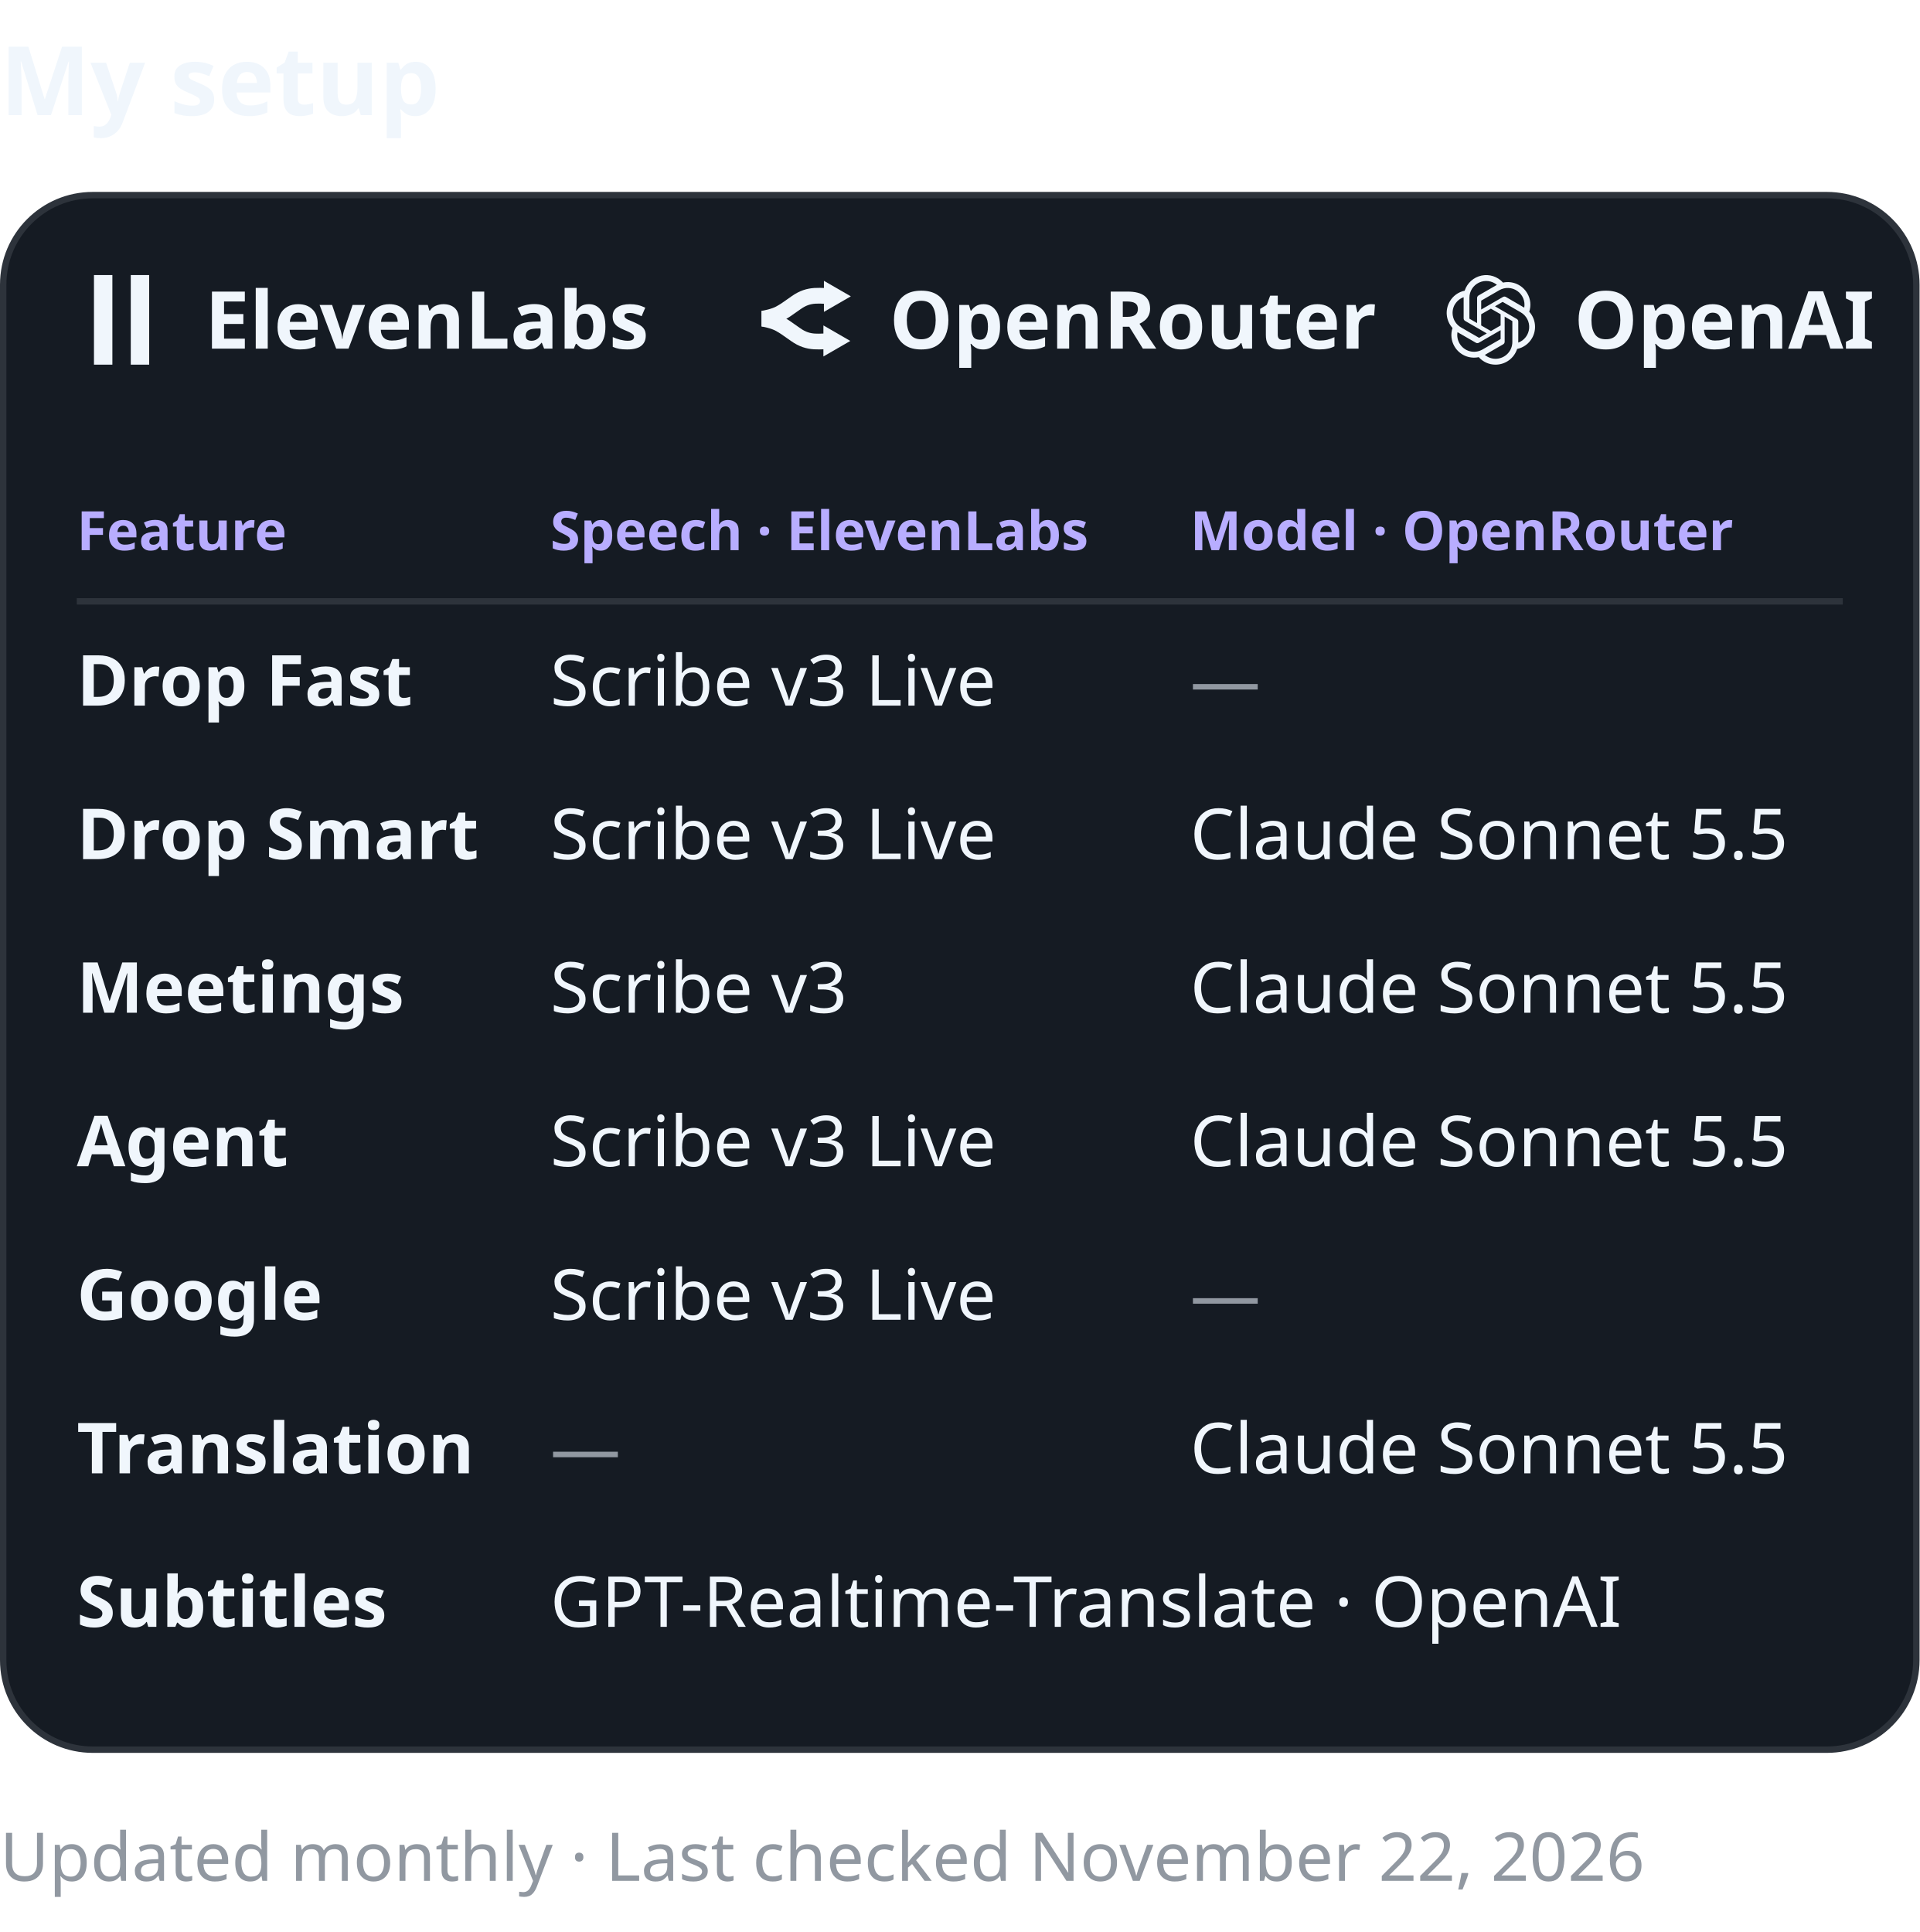
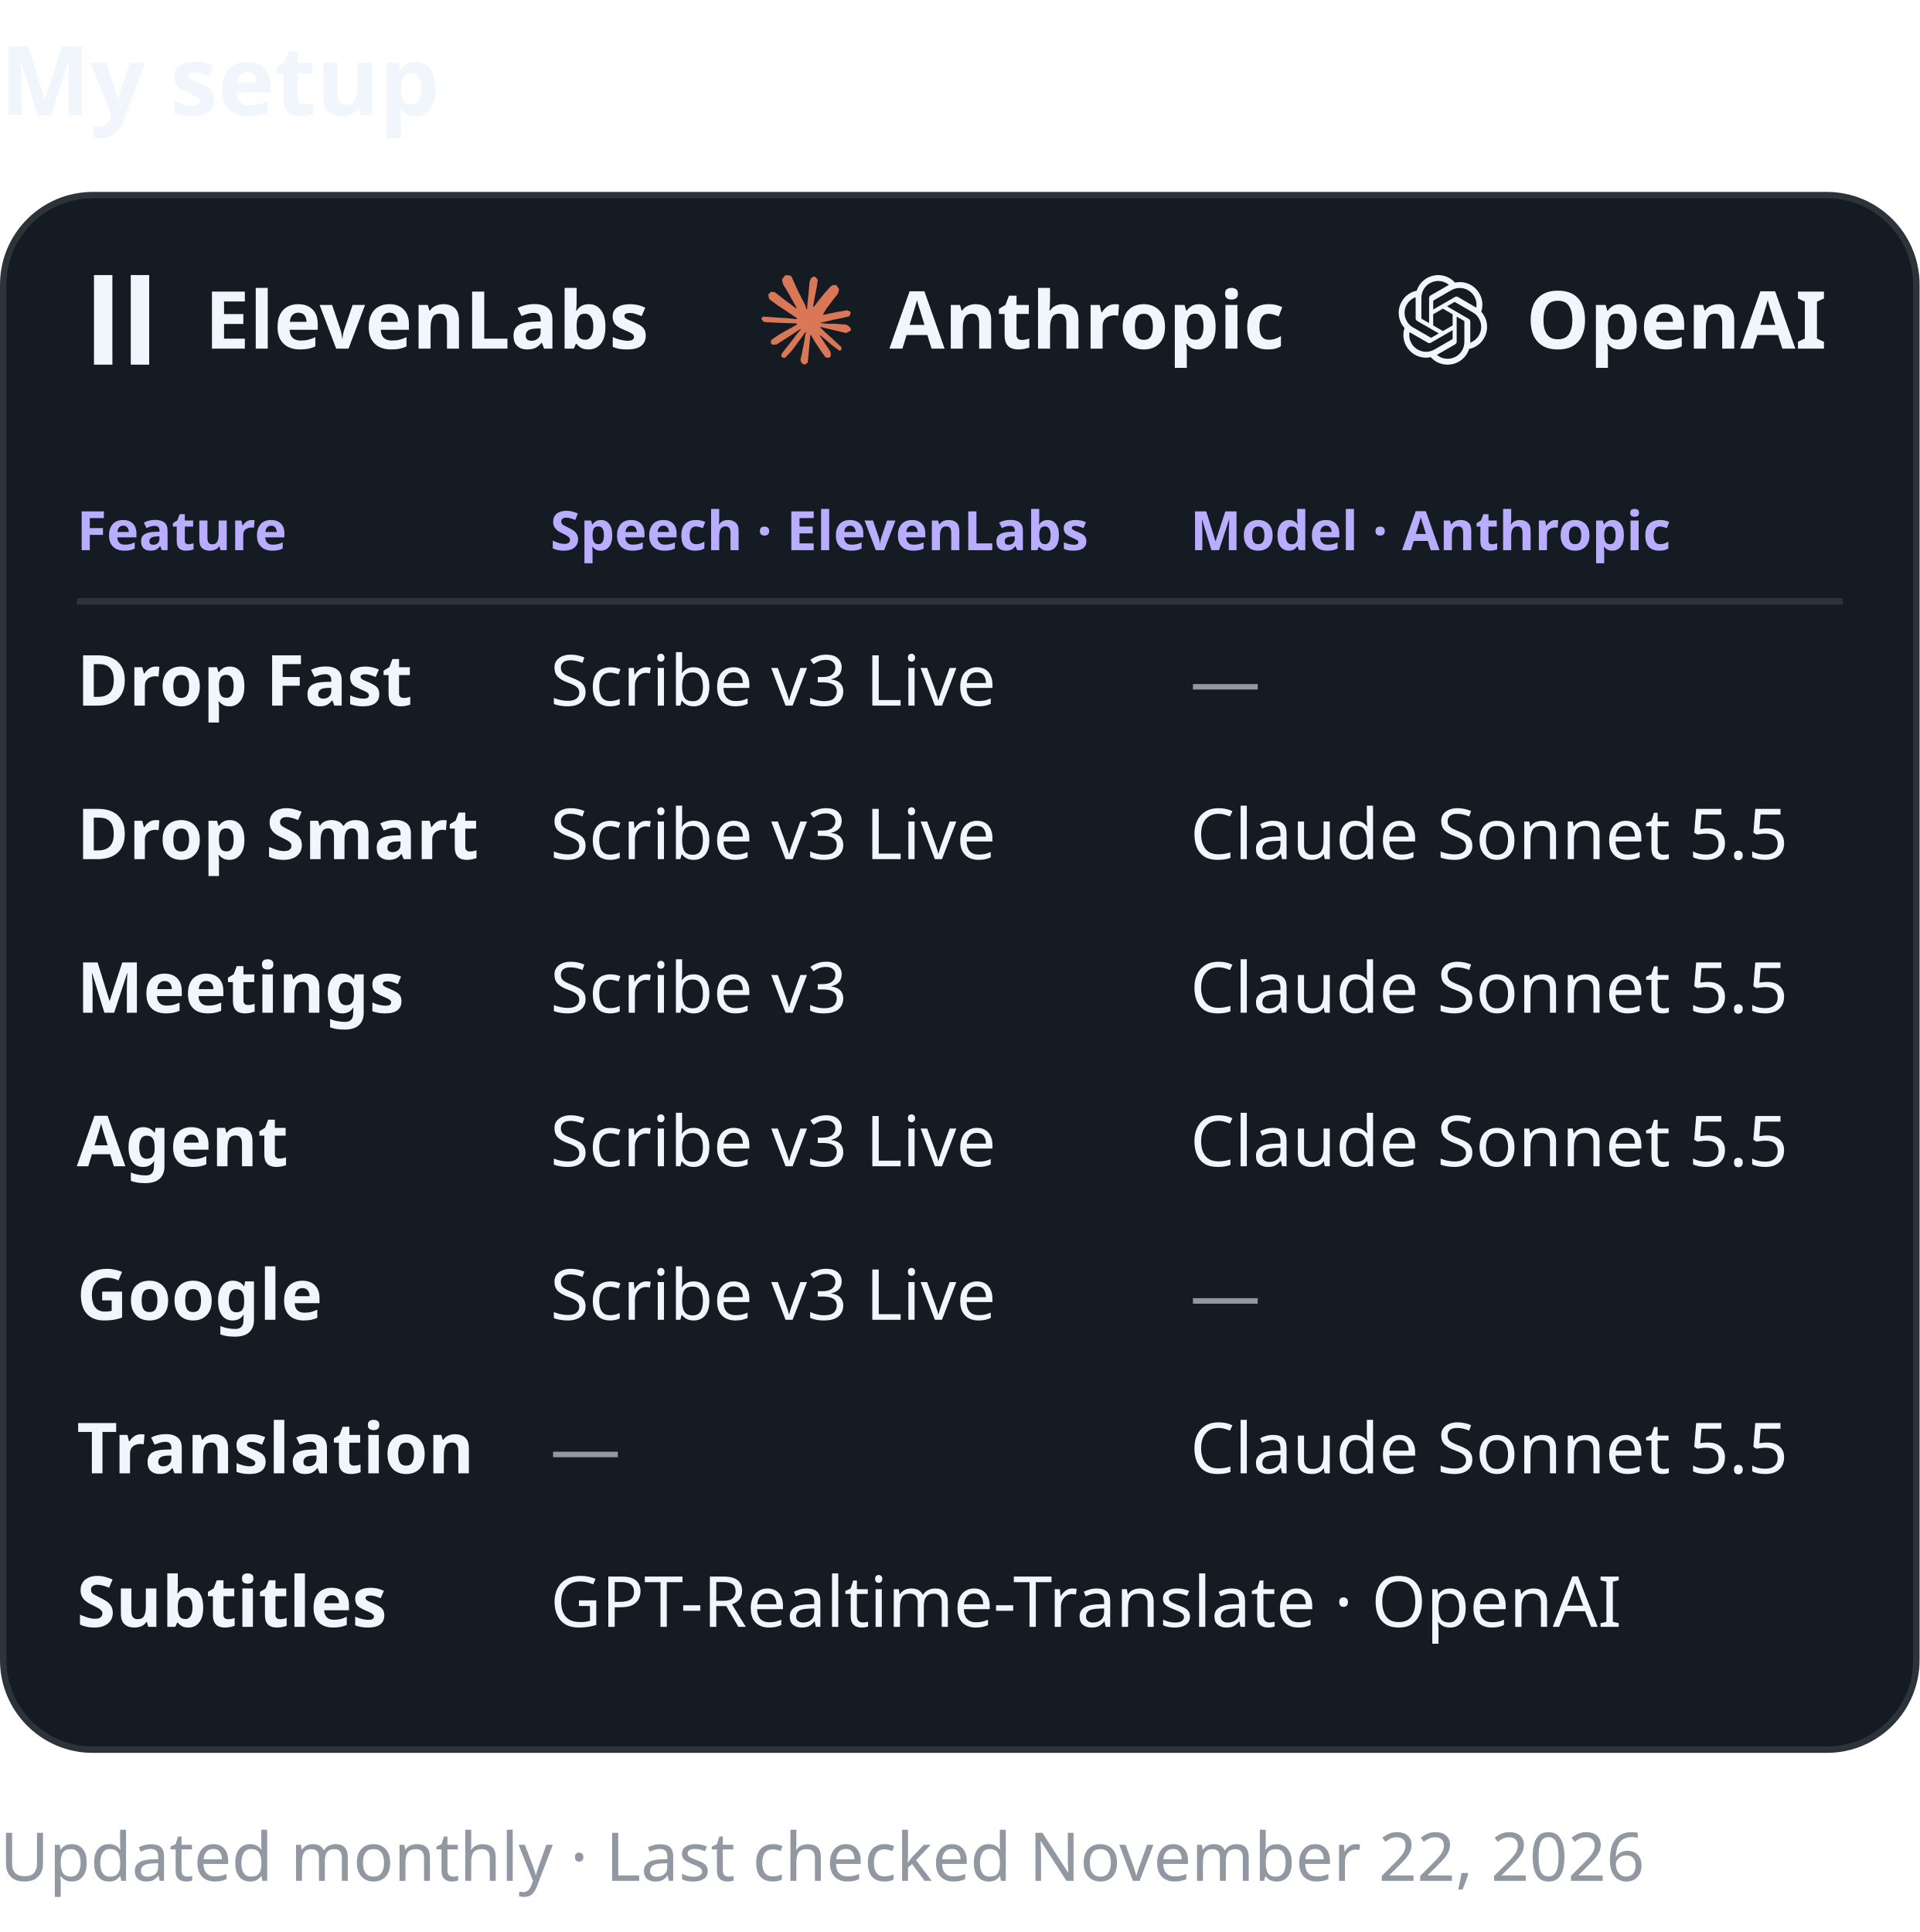
<svg xmlns="http://www.w3.org/2000/svg" width="300" height="302" viewBox="0 0 300 302">
  <text x="0" y="18" font-family="-apple-system, BlinkMacSystemFont, 'Segoe UI', 'Noto Sans', Helvetica, Arial, sans-serif" font-size="15" font-weight="700" fill="#f0f6fc">My setup</text>
  <rect x="0.5" y="30.5" width="299" height="243" rx="14" fill="#151b23" stroke="#2d333b" />
  <svg x="12" y="43" width="14" height="14" fill="#f0f6fc" role="img" viewBox="0 0 24 24">
    <path d="M4.604 0v24h4.932V0zm9.861 0v24h4.932V0z" />
  </svg>
  <text x="32" y="54.5" font-family="-apple-system, BlinkMacSystemFont, 'Segoe UI', 'Noto Sans', Helvetica, Arial, sans-serif" font-size="12.5" font-weight="600" fill="#f0f6fc">ElevenLabs</text>
-   <svg x="119.0" y="43" width="14" height="14" fill="#f0f6fc" role="img" viewBox="0 0 512 512">
-     <path d="M3 248.945C18 248.945 76 236 106 219C136 202 136 202 198 158C276.497 102.293 332 120.945 423 120.945" fill="none" stroke="#f0f6fc" stroke-width="90" />
-     <path d="M511 121.5L357.25 210.268L357.25 32.732L511 121.5Z" fill="#f0f6fc" />
-     <path d="M0 249C15 249 73 261.945 103 278.945C133 295.945 133 295.945 195 339.945C273.497 395.652 329 377 420 377" fill="none" stroke="#f0f6fc" stroke-width="90" />
-     <path d="M508 376.445L354.25 287.678L354.25 465.213L508 376.445Z" fill="#f0f6fc" />
+   <svg x="119.0" y="43" width="14" height="14" fill="#d97757" role="img" viewBox="0 0 24 24">
+     <path d="m4.714 15.956 4.717-2.647.079-.231-.079-.128h-.231l-.789-.049-2.696-.073-2.337-.097-2.265-.121-.571-.121-.534-.704.055-.352.48-.322.686.061 1.518.103 2.277.158 1.651.097 2.447.255h.389l.055-.158-.134-.097-.103-.097L6.973 9.836l-2.55-1.688-1.336-.971-.723-.492-.364-.461-.158-1.008.656-.723.88.061.225.061.892.686 1.906 1.475 2.489 1.834.364.303.146-.103.018-.073-.164-.273-1.354-2.447-1.445-2.489-.643-1.032-.17-.619c-.061-.255-.103-.467-.103-.729L6.287.134 6.7 0l.996.134.419.364.619 1.415 1.002 2.228 1.554 3.03.455.898.243.832.091.255h.158v-.146l.128-1.706.237-2.095.231-2.696.079-.759.376-.911.747-.492.583.279.48.686-.067.443-.285 1.852-.559 2.902-.364 1.943h.212l.243-.243.984-1.305 1.651-2.064.729-.82.85-.905.546-.431h1.032l.759 1.129-.34 1.166-1.062 1.348-.88 1.141-1.263 1.7-.789 1.36.073.109.188-.018 2.853-.607 1.542-.279 1.84-.316.832.389.091.395-.328.807-1.967.486-2.307.461-3.436.814-.043.03.049.061 1.548.146.662.036h1.621l3.018.225.789.522.474.638-.079.486-1.214.619-1.639-.389-3.825-.911-1.311-.328h-.182v.109l1.093 1.069 2.003 1.809 2.507 2.331.128.577-.322.455-.34-.049-2.204-1.657-.85-.747-1.925-1.621h-.128v.17l.443.65 2.344 3.521.121 1.081-.17.352-.607.212-.668-.121-1.372-1.925L14.38 17.959l-1.141-1.943-.14.079-.674 7.255-.316.37-.729.279-.607-.461-.322-.747.322-1.475.389-1.925.316-1.53.285-1.9.17-.631-.012-.043-.14.018-1.433 1.967-2.18 2.945-1.724 1.846-.413.164-.716-.37.067-.662.401-.589 2.386-3.036 1.439-1.882.929-1.087-.006-.158h-.055l-6.338 4.116-1.129.146-.486-.455.061-.747.231-.243 1.906-1.311Z" />
  </svg>
-   <text x="139.0" y="54.5" font-family="-apple-system, BlinkMacSystemFont, 'Segoe UI', 'Noto Sans', Helvetica, Arial, sans-serif" font-size="12.5" font-weight="600" fill="#f0f6fc">OpenRouter</text>
-   <svg x="226.0" y="43" width="14" height="14" fill="#f0f6fc" role="img" viewBox="0 0 24 24">
+   <text x="139.0" y="54.5" font-family="-apple-system, BlinkMacSystemFont, 'Segoe UI', 'Noto Sans', Helvetica, Arial, sans-serif" font-size="12.5" font-weight="600" fill="#f0f6fc">Anthropic</text>
+   <svg x="218.5" y="43" width="14" height="14" fill="#f0f6fc" role="img" viewBox="0 0 24 24">
    <path d="M22.282 9.821a5.985 5.985 0 0 0-.516-4.911 6.046 6.046 0 0 0-6.51-2.9A6.065 6.065 0 0 0 4.981 4.182a5.985 5.985 0 0 0-3.998 2.9 6.046 6.046 0 0 0 .743 7.097 5.98 5.98 0 0 0 .511 4.911 6.051 6.051 0 0 0 6.515 2.9A5.985 5.985 0 0 0 13.26 24a6.056 6.056 0 0 0 5.772-4.206 5.989 5.989 0 0 0 3.998-2.9 6.056 6.056 0 0 0-.748-7.073zm-9.022 12.608a4.476 4.476 0 0 1-2.876-1.041l.142-.08 4.778-2.758a.795.795 0 0 0 .393-.681v-6.737l2.02 1.169a.071.071 0 0 1 .038.052v5.583a4.504 4.504 0 0 1-4.495 4.494zm-9.661-4.125a4.471 4.471 0 0 1-.535-3.014l.142.085 4.783 2.758a.771.771 0 0 0 .781 0l5.843-3.369v2.332a.08.08 0 0 1-.033.061L9.74 19.95a4.499 4.499 0 0 1-6.141-1.646zM2.341 7.896a4.485 4.485 0 0 1 2.365-1.973V11.6a.766.766 0 0 0 .388.676l5.814 3.354-2.02 1.169a.076.076 0 0 1-.071 0l-4.83-2.787A4.504 4.504 0 0 1 2.341 7.872zm16.596 3.856L13.104 8.364 15.119 7.2a.076.076 0 0 1 .071 0l4.83 2.791a4.494 4.494 0 0 1-.676 8.104v-5.677a.79.79 0 0 0-.407-.667zm2.011-3.023l-.142-.085-4.774-2.782a.776.776 0 0 0-.785 0L9.409 9.23V6.897a.066.066 0 0 1 .028-.061l4.83-2.787a4.499 4.499 0 0 1 6.68 4.66zM8.306 12.863l-2.02-1.164a.08.08 0 0 1-.038-.057V6.074a4.499 4.499 0 0 1 7.376-3.454l-.142.081L8.704 5.459a.795.795 0 0 0-.393.681zm1.098-2.365l2.602-1.5 2.607 1.5v2.999l-2.597 1.5-2.607-1.5Z" />
  </svg>
-   <text x="246.0" y="54.5" font-family="-apple-system, BlinkMacSystemFont, 'Segoe UI', 'Noto Sans', Helvetica, Arial, sans-serif" font-size="12.5" font-weight="600" fill="#f0f6fc">OpenAI</text>
+   <text x="238.5" y="54.5" font-family="-apple-system, BlinkMacSystemFont, 'Segoe UI', 'Noto Sans', Helvetica, Arial, sans-serif" font-size="12.5" font-weight="600" fill="#f0f6fc">OpenAI</text>
  <text x="12" y="86" font-family="-apple-system, BlinkMacSystemFont, 'Segoe UI', 'Noto Sans', Helvetica, Arial, sans-serif" font-size="8.5" font-weight="600" fill="#b8adff">Feature</text>
  <text x="86" y="86" font-family="-apple-system, BlinkMacSystemFont, 'Segoe UI', 'Noto Sans', Helvetica, Arial, sans-serif" font-size="8.5" font-weight="600" fill="#b8adff">Speech · ElevenLabs</text>
-   <text x="186" y="86" font-family="-apple-system, BlinkMacSystemFont, 'Segoe UI', 'Noto Sans', Helvetica, Arial, sans-serif" font-size="8.5" font-weight="600" fill="#b8adff">Model · OpenRouter</text>
+   <text x="186" y="86" font-family="-apple-system, BlinkMacSystemFont, 'Segoe UI', 'Noto Sans', Helvetica, Arial, sans-serif" font-size="8.5" font-weight="600" fill="#b8adff">Model · Anthropic</text>
  <line x1="12" y1="94" x2="288" y2="94" stroke="#2d333b" />
  <text x="12" y="110.3" font-family="-apple-system, BlinkMacSystemFont, 'Segoe UI', 'Noto Sans', Helvetica, Arial, sans-serif" font-size="11" font-weight="600" fill="#f0f6fc">Drop Fast</text>
  <text x="86" y="110.3" font-family="-apple-system, BlinkMacSystemFont, 'Segoe UI', 'Noto Sans', Helvetica, Arial, sans-serif" font-size="11" font-weight="400" fill="#f0f6fc">Scribe v3 Live</text>
  <text x="186" y="110.3" font-family="-apple-system, BlinkMacSystemFont, 'Segoe UI', 'Noto Sans', Helvetica, Arial, sans-serif" font-size="11" font-weight="400" fill="#9198a1">—</text>
  <text x="12" y="134.3" font-family="-apple-system, BlinkMacSystemFont, 'Segoe UI', 'Noto Sans', Helvetica, Arial, sans-serif" font-size="11" font-weight="600" fill="#f0f6fc">Drop Smart</text>
  <text x="86" y="134.3" font-family="-apple-system, BlinkMacSystemFont, 'Segoe UI', 'Noto Sans', Helvetica, Arial, sans-serif" font-size="11" font-weight="400" fill="#f0f6fc">Scribe v3 Live</text>
  <text x="186" y="134.3" font-family="-apple-system, BlinkMacSystemFont, 'Segoe UI', 'Noto Sans', Helvetica, Arial, sans-serif" font-size="11" font-weight="400" fill="#f0f6fc">Claude Sonnet 5.5</text>
  <text x="12" y="158.3" font-family="-apple-system, BlinkMacSystemFont, 'Segoe UI', 'Noto Sans', Helvetica, Arial, sans-serif" font-size="11" font-weight="600" fill="#f0f6fc">Meetings</text>
  <text x="86" y="158.3" font-family="-apple-system, BlinkMacSystemFont, 'Segoe UI', 'Noto Sans', Helvetica, Arial, sans-serif" font-size="11" font-weight="400" fill="#f0f6fc">Scribe v3</text>
  <text x="186" y="158.3" font-family="-apple-system, BlinkMacSystemFont, 'Segoe UI', 'Noto Sans', Helvetica, Arial, sans-serif" font-size="11" font-weight="400" fill="#f0f6fc">Claude Sonnet 5.5</text>
  <text x="12" y="182.3" font-family="-apple-system, BlinkMacSystemFont, 'Segoe UI', 'Noto Sans', Helvetica, Arial, sans-serif" font-size="11" font-weight="600" fill="#f0f6fc">Agent</text>
  <text x="86" y="182.3" font-family="-apple-system, BlinkMacSystemFont, 'Segoe UI', 'Noto Sans', Helvetica, Arial, sans-serif" font-size="11" font-weight="400" fill="#f0f6fc">Scribe v3 Live</text>
  <text x="186" y="182.3" font-family="-apple-system, BlinkMacSystemFont, 'Segoe UI', 'Noto Sans', Helvetica, Arial, sans-serif" font-size="11" font-weight="400" fill="#f0f6fc">Claude Sonnet 5.5</text>
  <text x="12" y="206.3" font-family="-apple-system, BlinkMacSystemFont, 'Segoe UI', 'Noto Sans', Helvetica, Arial, sans-serif" font-size="11" font-weight="600" fill="#f0f6fc">Google</text>
  <text x="86" y="206.3" font-family="-apple-system, BlinkMacSystemFont, 'Segoe UI', 'Noto Sans', Helvetica, Arial, sans-serif" font-size="11" font-weight="400" fill="#f0f6fc">Scribe v3 Live</text>
  <text x="186" y="206.3" font-family="-apple-system, BlinkMacSystemFont, 'Segoe UI', 'Noto Sans', Helvetica, Arial, sans-serif" font-size="11" font-weight="400" fill="#9198a1">—</text>
  <text x="12" y="230.3" font-family="-apple-system, BlinkMacSystemFont, 'Segoe UI', 'Noto Sans', Helvetica, Arial, sans-serif" font-size="11" font-weight="600" fill="#f0f6fc">Translation</text>
  <text x="86" y="230.3" font-family="-apple-system, BlinkMacSystemFont, 'Segoe UI', 'Noto Sans', Helvetica, Arial, sans-serif" font-size="11" font-weight="400" fill="#9198a1">—</text>
  <text x="186" y="230.3" font-family="-apple-system, BlinkMacSystemFont, 'Segoe UI', 'Noto Sans', Helvetica, Arial, sans-serif" font-size="11" font-weight="400" fill="#f0f6fc">Claude Sonnet 5.5</text>
  <text x="12" y="254.3" font-family="-apple-system, BlinkMacSystemFont, 'Segoe UI', 'Noto Sans', Helvetica, Arial, sans-serif" font-size="11" font-weight="600" fill="#f0f6fc">Subtitles</text>
  <text x="86" y="254.3" font-family="-apple-system, BlinkMacSystemFont, 'Segoe UI', 'Noto Sans', Helvetica, Arial, sans-serif" font-size="11" font-weight="400" fill="#f0f6fc">GPT-Realtime-Translate · OpenAI</text>
  <text x="0" y="294" font-family="-apple-system, BlinkMacSystemFont, 'Segoe UI', 'Noto Sans', Helvetica, Arial, sans-serif" font-size="10.5" fill="#9198a1">Updated monthly · Last checked November 22, 2026</text>
</svg>
